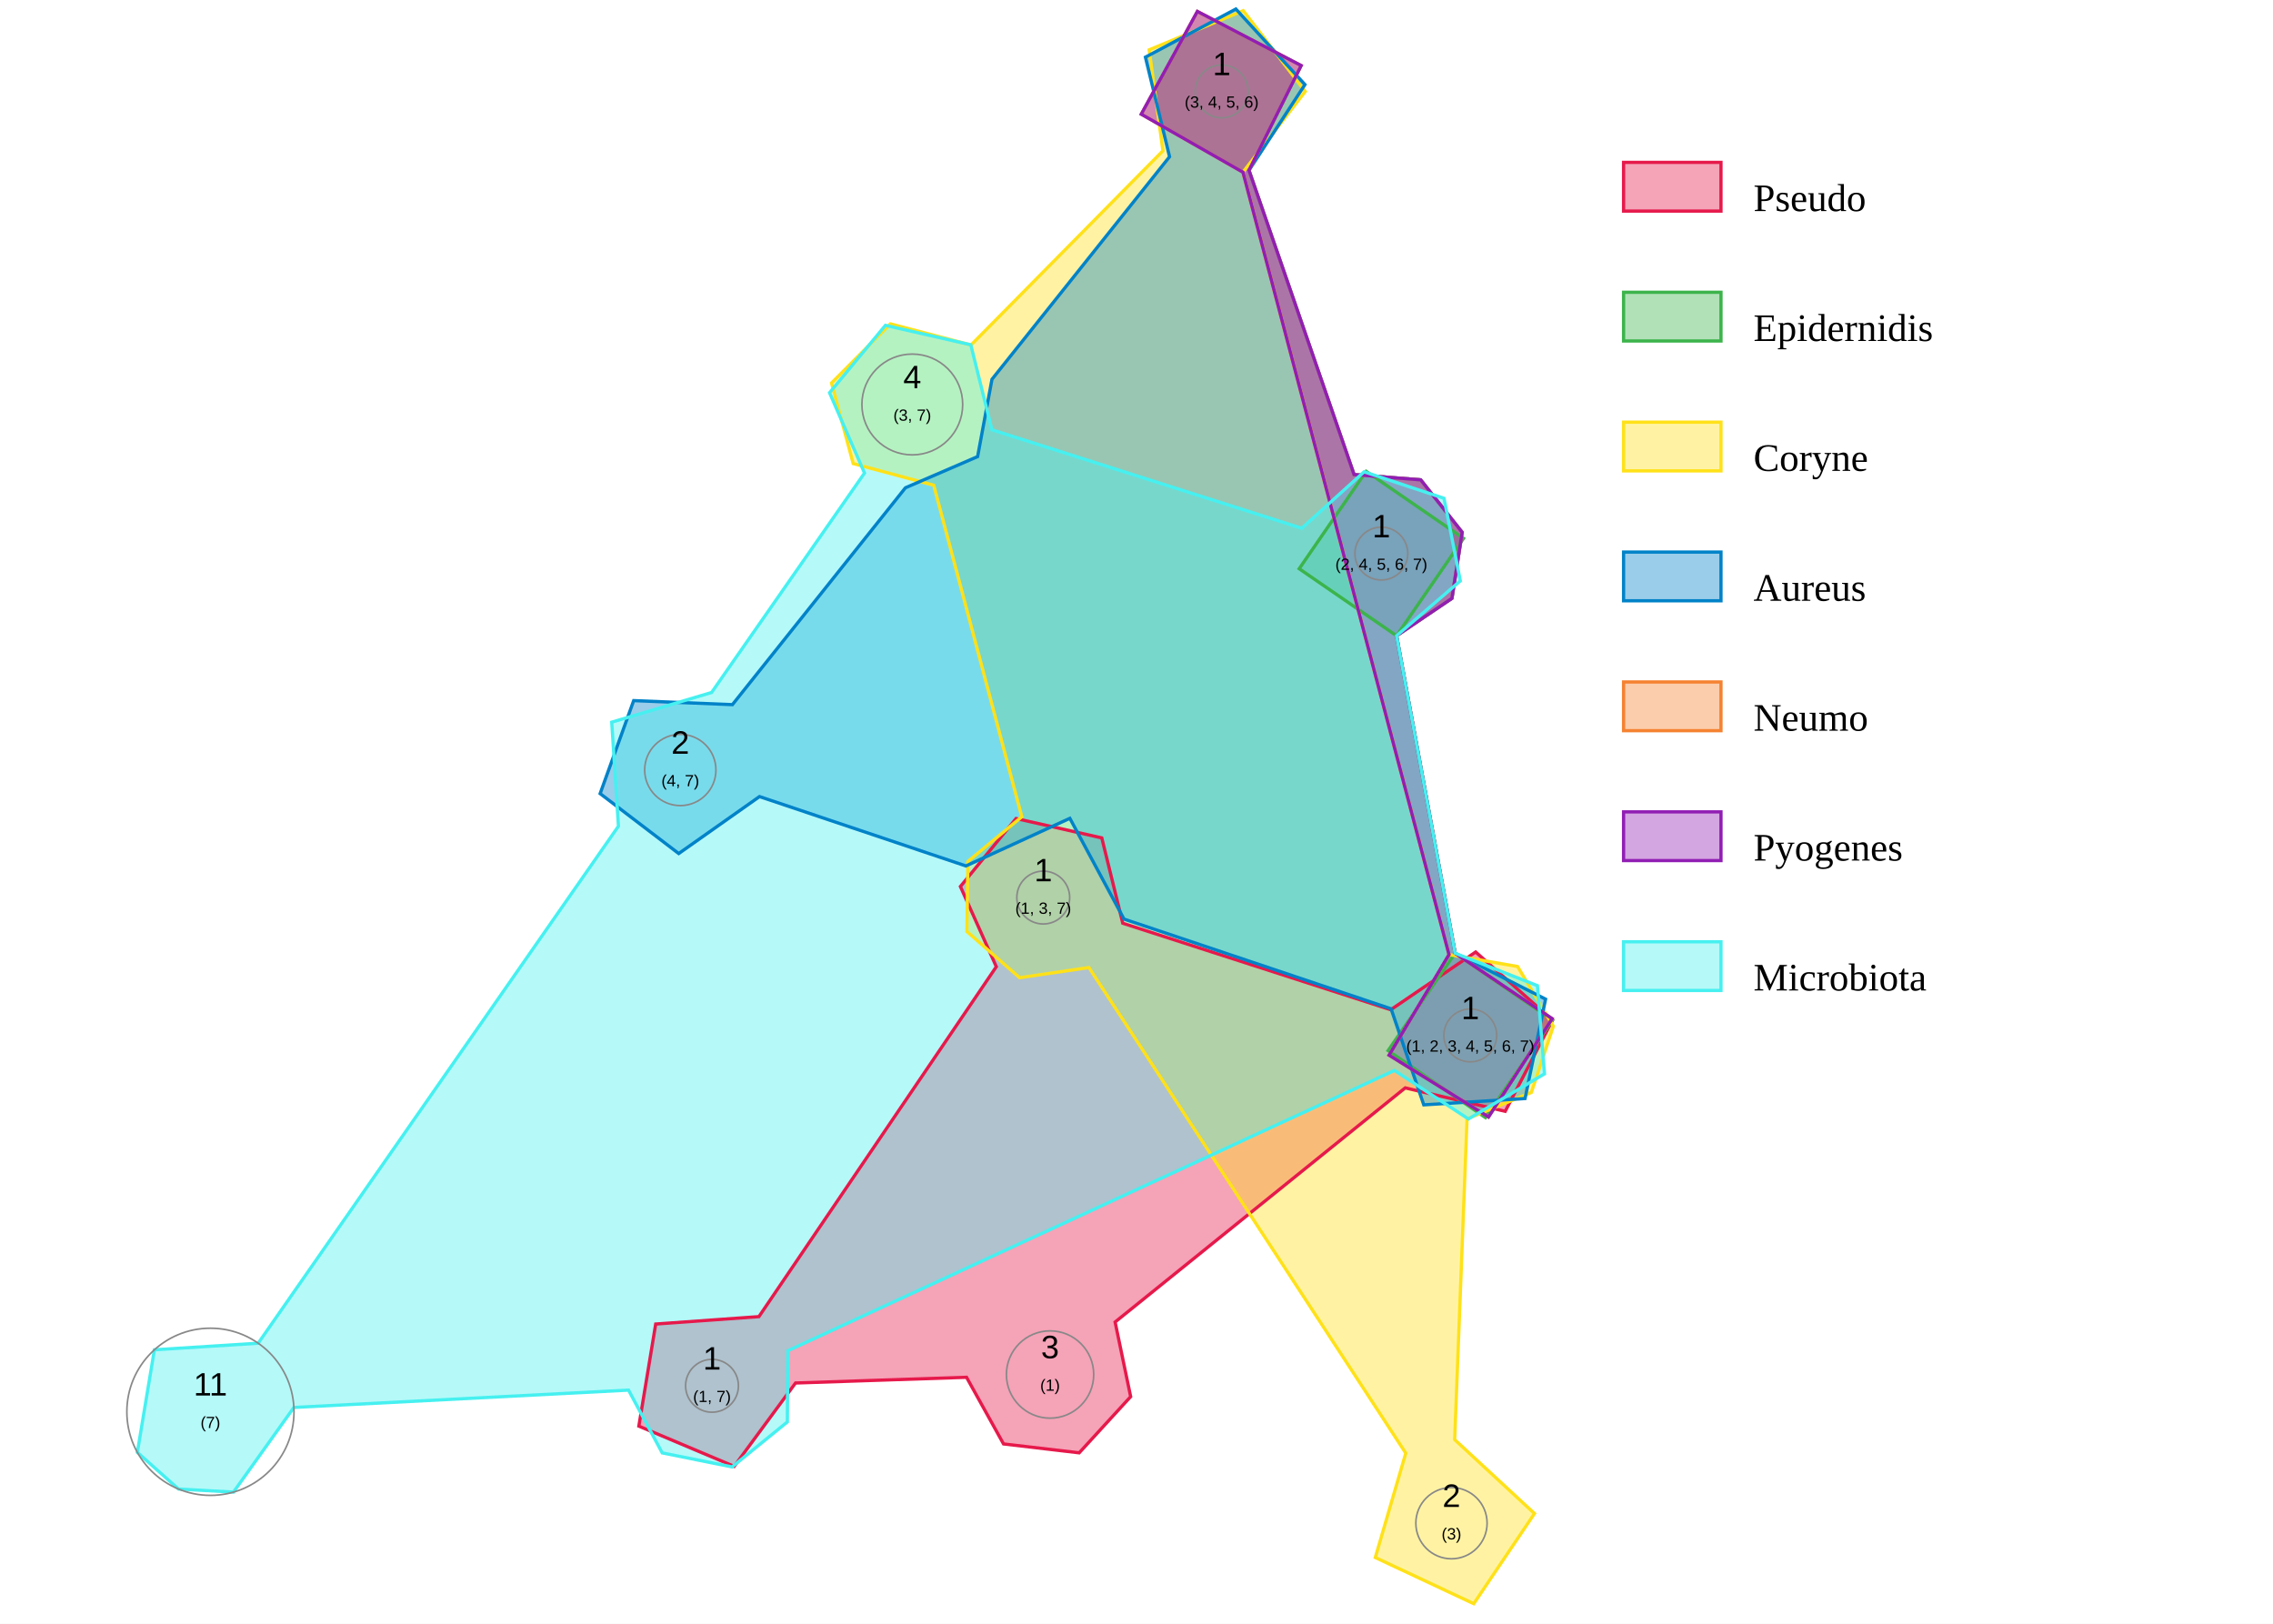
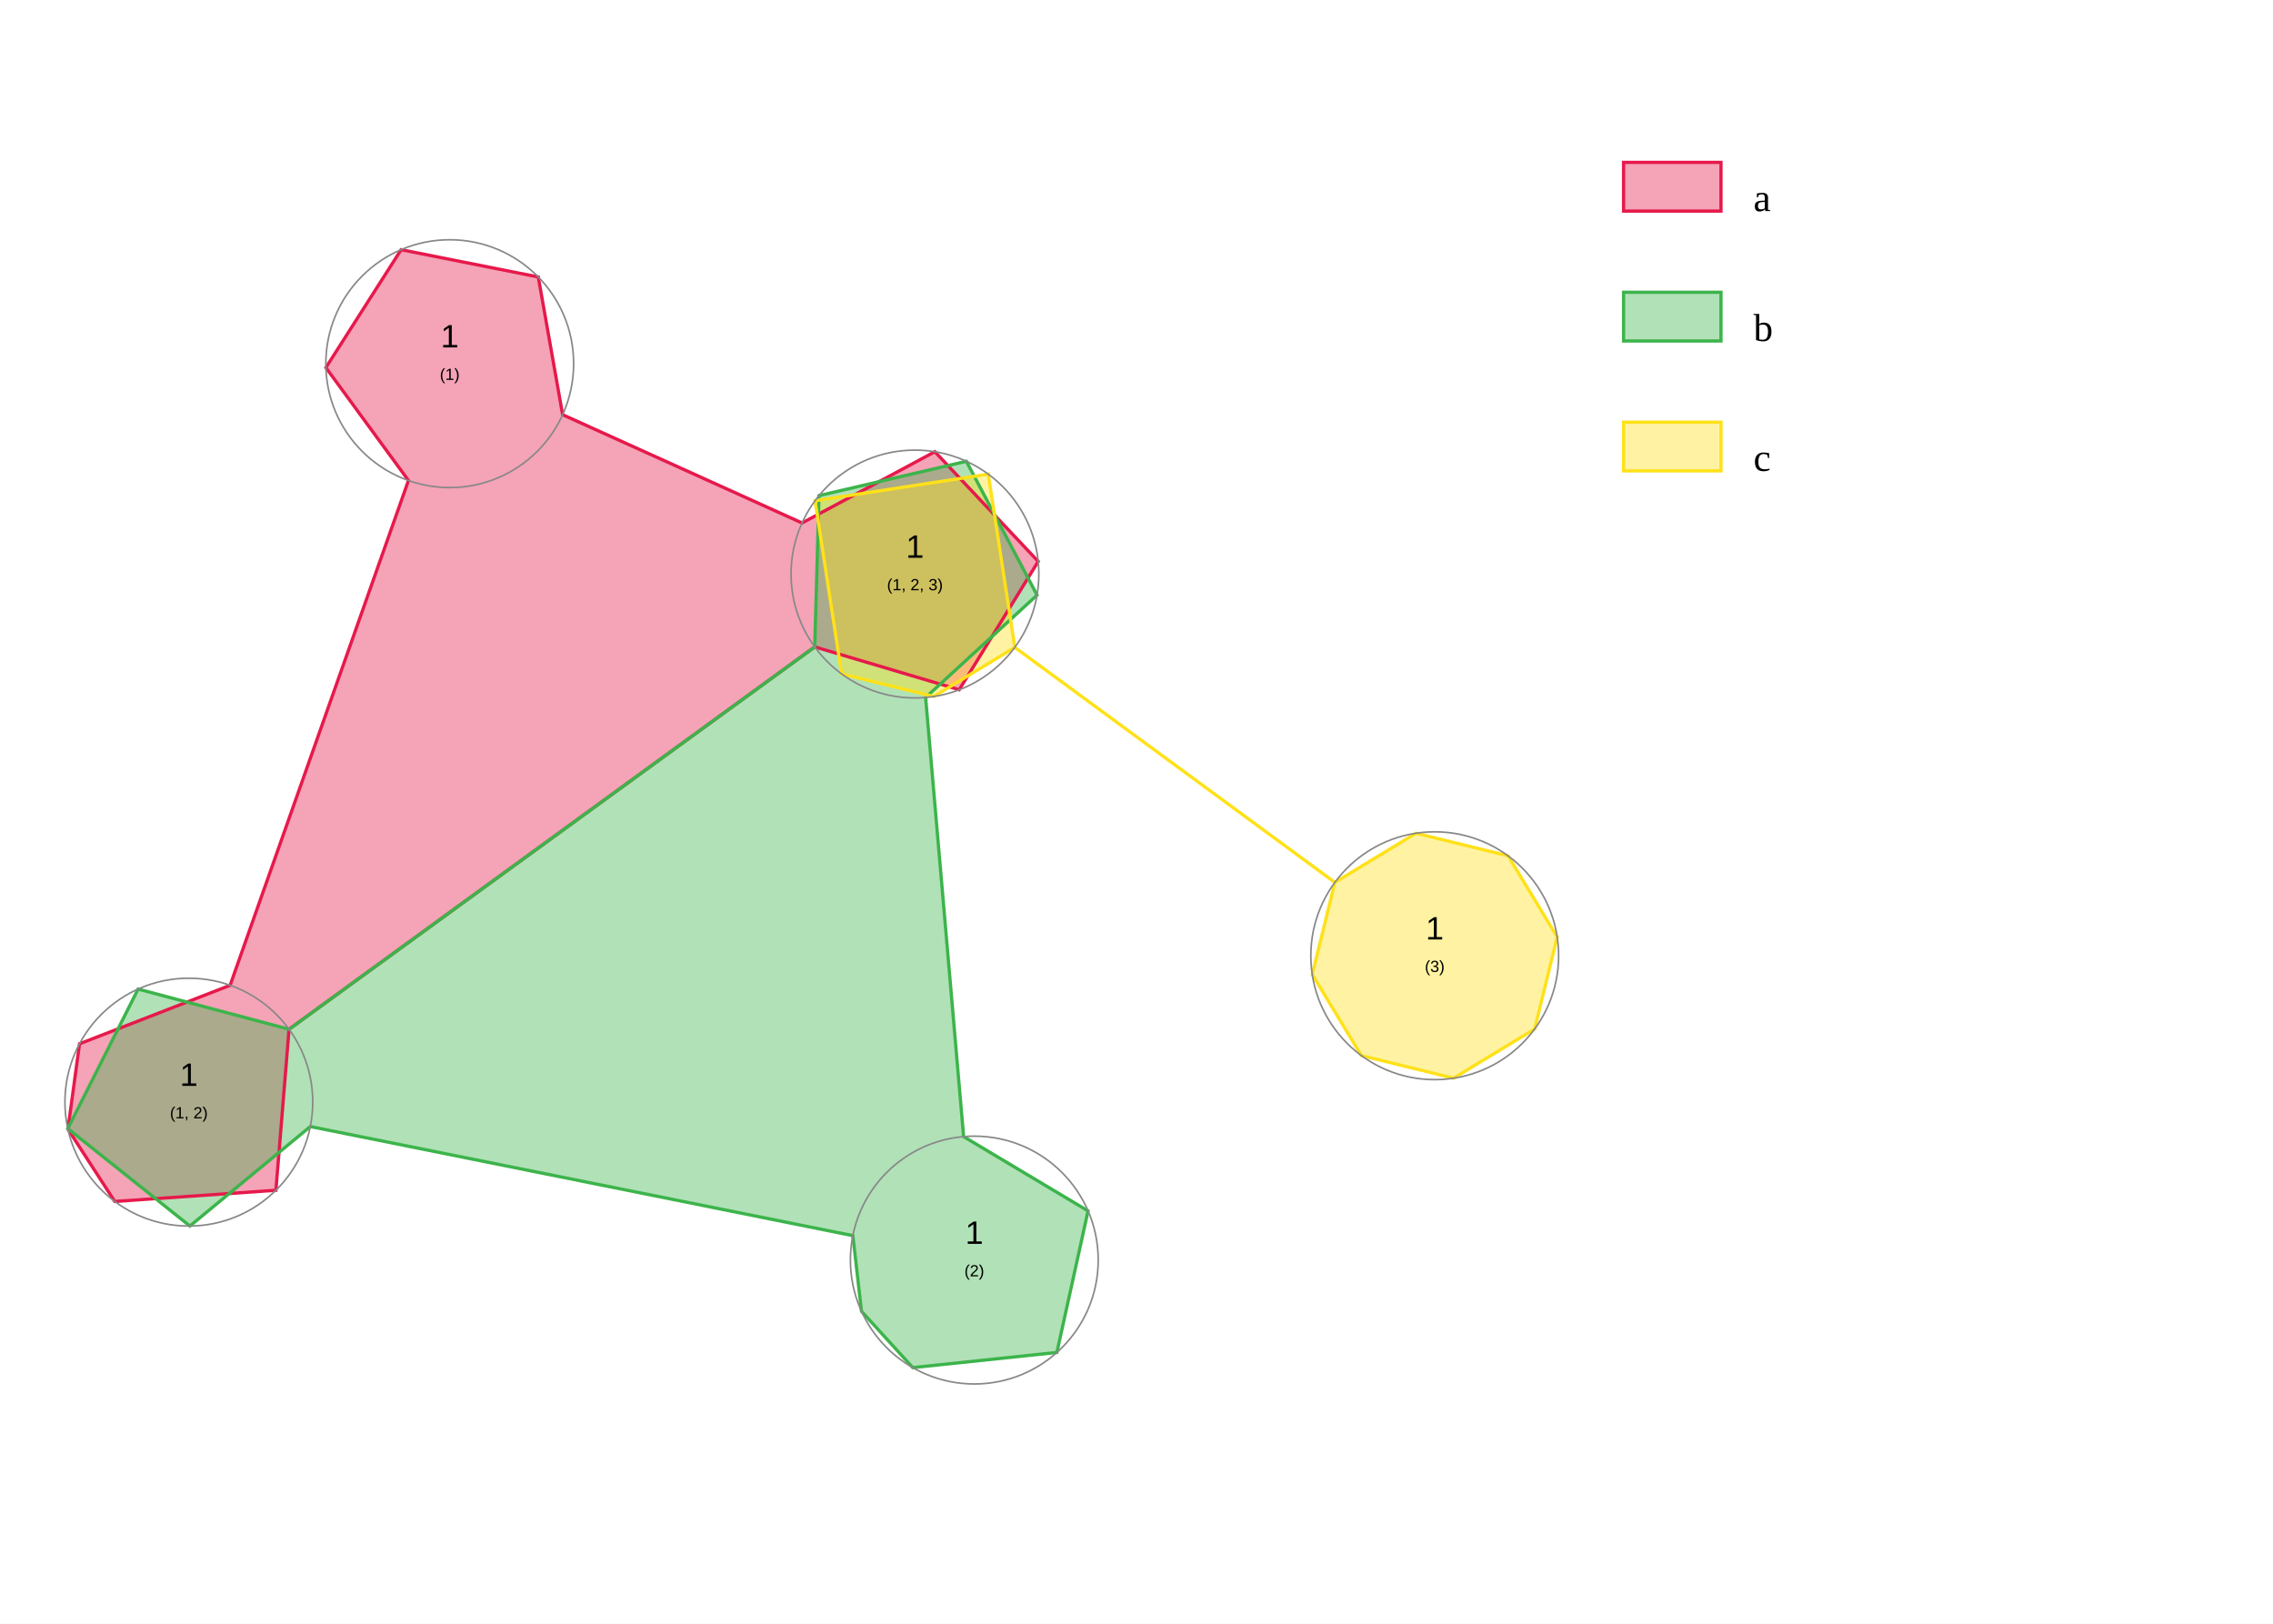
- <svg xmlns="http://www.w3.org/2000/svg" xmlns:xlink="http://www.w3.org/1999/xlink" width="700" height="500">
+ <svg xmlns="http://www.w3.org/2000/svg" xmlns:xlink="http://www.w3.org/1999/xlink" viewBox="0 0 700 500">
  <defs>
    <style type="text/css">
  .borderLine {
	   stroke: none;
	   fill-opacity: 0.4;
  }
  .outLine {
	   stroke-width: 1;
	   fill: none;
  }
  .circle {
	   stroke: #888888;
	   stroke-width: 0.5;
	   fill: none;
    pointer-events: all;
  }
  .spcircle {
	   stroke: #FF2222;
	   stroke-width: 1;
	   fill: none;
    pointer-events: all;
  }
  .tLabel {
	   font-family: Arial;
    pointer-events: none;
	   font-size: 14px;
	   text-anchor: middle;
	   alignment-baseline: central;
  }
  .nLabel {
	   font-family: Arial;
    pointer-events: none;
	   font-size: 10px;
	   text-anchor: middle;
	   alignment-baseline: central;
  }
  .belong {
	   font-family: Arial;
    pointer-events: none;
	   font-size: 5px;
	   text-anchor: middle;
	   alignment-baseline: central;
  }
  .p0{
    stroke: none;
    fill: #e6194b;
  }
  .q0{
    fill: none;
    stroke: #e6194b;
  }
  .p1{
    stroke: none;
    fill: #3cb44b;
  }
  .q1{
    fill: none;
    stroke: #3cb44b;
  }
  .p2{
    stroke: none;
    fill: #ffe119;
  }
  .q2{
    fill: none;
    stroke: #ffe119;
  }
-   .p3{
-     stroke: none;
-     fill: #0082c8;
-   }
-   .q3{
-     fill: none;
-     stroke: #0082c8;
-   }
-   .p4{
-     stroke: none;
-     fill: #f58231;
-   }
-   .q4{
-     fill: none;
-     stroke: #f58231;
-   }
-   .p5{
-     stroke: none;
-     fill: #911eb4;
-   }
-   .q5{
-     fill: none;
-     stroke: #911eb4;
-   }
-   .p6{
-     stroke: none;
-     fill: #46f0f0;
-   }
-   .q6{
-     fill: none;
-     stroke: #46f0f0;
-   }

</style>
    <symbol id="bl0">
-       <path d="M 233.72 405.43 L 201.93 407.71 L 196.74 439.15 L 226.10 451.54 L 244.99 425.87 L 297.66 424.11 L 309.05 444.63 L 332.35 447.37 L 348.20 430.07 L 343.41 407.09 L 432.76 334.99 L 463.55 342.21 L 478.10 314.14 L 454.45 293.15 L 428.30 310.93 L 345.77 284.29 L 339.31 258.02 L 312.91 252.05 L 295.77 272.99 L 306.83 297.68 Z" />
+       <path d="M 70.87 303.40 L 24.49 321.42 L 24.49 321.42 L 20.92 347.70 L 35.34 369.97 L 35.34 369.97 L 84.97 366.52 L 89.02 316.94 L 250.91 199.20 L 295.40 212.40 L 319.73 172.88 L 287.90 139.10 L 247.00 161.04 L 173.27 127.70 L 165.77 85.29 L 123.53 76.89 L 100.36 113.20 L 125.79 147.96 Z" />
    </symbol>
    <symbol id="bl1">
-       <path d="M 430.08 195.77 L 450.71 165.79 L 420.73 145.15 L 400.10 175.13 L 430.08 195.77 L 448.12 293.53 L 427.49 323.51 L 457.46 344.14 L 478.10 314.16 L 448.12 293.53 Z" />
+       <path d="M 89.02 316.94 L 42.53 304.57 L 20.88 347.53 L 58.48 377.53 L 95.56 346.90 L 262.65 380.49 L 262.65 380.49 L 265.31 403.79 L 281.10 421.13 L 281.10 421.13 L 325.48 416.46 L 335.08 372.88 L 296.76 350.00 L 285.06 214.78 L 319.37 183.25 L 297.60 142.05 L 252.22 152.62 L 250.91 199.20 Z" />
    </symbol>
    <symbol id="bl2">
-       <path d="M 299.04 106.25 L 274.19 99.72 L 256.08 117.94 L 262.75 142.75 L 287.56 149.42 L 314.68 251.51 L 298.07 265.28 L 297.77 286.85 L 314.00 301.07 L 335.35 297.94 L 432.93 447.48 L 423.54 479.61 L 453.86 493.83 L 472.56 466.06 L 447.99 443.31 L 451.80 344.55 L 471.62 336.38 L 478.37 316.02 L 467.36 297.62 L 446.24 293.95 L 382.79 53.03 L 401.97 28.18 L 382.87 3.28 L 353.90 15.35 L 358.14 46.44 Z" />
-     </symbol>
-     <symbol id="bl3">
-       <path d="M 225.56 216.98 L 195.15 215.74 L 184.82 244.37 L 209.02 262.83 L 233.90 245.29 L 297.46 266.65 L 329.48 251.99 L 346.15 283.01 L 428.40 310.64 L 438.47 340.22 L 469.66 338.27 L 475.98 307.67 L 448.12 293.53 L 430.08 195.77 L 447.14 184.25 L 450.29 163.91 L 437.52 147.76 L 417.00 146.14 L 384.64 52.46 L 401.88 26.05 L 380.60 2.78 L 352.75 17.60 L 360.18 48.26 L 305.49 116.80 L 301.07 140.60 L 278.84 150.20 Z" />
-     </symbol>
-     <symbol id="bl4">
-       <path d="M 384.64 52.46 L 400.71 20.19 L 368.75 3.52 L 351.47 35.16 L 382.79 53.03 L 446.24 293.95 L 427.79 324.92 L 458.41 343.95 L 478.01 313.69 L 448.12 293.53 L 430.08 195.77 L 447.14 184.25 L 450.29 163.91 L 437.52 147.76 L 417.00 146.14 Z" />
-     </symbol>
-     <symbol id="bl5">
-       <path d="M 384.64 52.46 L 400.71 20.19 L 368.75 3.52 L 351.47 35.16 L 382.79 53.03 L 446.24 293.95 L 427.79 324.92 L 458.41 343.95 L 478.01 313.69 L 448.12 293.53 L 430.08 195.77 L 447.14 184.25 L 450.29 163.91 L 437.52 147.76 L 417.00 146.14 Z" />
-     </symbol>
-     <symbol id="bl6">
-       <path d="M 79.52 413.62 L 47.55 415.64 L 42.30 447.23 L 42.30 447.23 L 54.97 458.52 L 71.90 459.47 L 71.90 459.47 L 90.50 433.40 L 193.57 428.06 L 203.94 447.39 L 225.45 451.71 L 242.47 437.87 L 242.64 415.93 L 429.43 329.63 L 452.22 344.56 L 475.65 330.67 L 473.47 303.51 L 448.12 293.53 L 430.08 195.77 L 449.73 178.87 L 444.70 153.44 L 420.10 145.28 L 400.88 162.67 L 305.48 132.35 L 298.97 106.18 L 272.68 100.18 L 255.47 120.94 L 266.24 145.67 L 219.15 213.24 L 188.39 222.38 L 190.46 254.41 Z" />
+       <path d="M 312.53 199.35 L 304.35 146.01 L 251.01 154.18 L 259.19 207.52 L 259.19 207.52 L 287.55 214.48 L 312.53 199.35 L 312.53 199.35 L 411.09 271.72 L 411.09 271.72 L 404.13 300.08 L 419.26 325.05 L 419.26 325.05 L 419.26 325.05 L 447.62 332.01 L 472.60 316.88 L 472.60 316.88 L 472.60 316.88 L 479.56 288.52 L 464.43 263.54 L 464.43 263.54 L 464.43 263.54 L 436.06 256.58 L 411.09 271.72 L 411.09 271.72 Z" />
    </symbol>
  </defs>
  <rect width="700" height="500" style="fill:#fff;stroke-width:0" />
  <use class="p0 borderLine" xlink:href="#bl0" />
  <use class="p1 borderLine" xlink:href="#bl1" />
  <use class="p2 borderLine" xlink:href="#bl2" />
-   <use class="p3 borderLine" xlink:href="#bl3" />
-   <use class="p4 borderLine" xlink:href="#bl4" />
-   <use class="p5 borderLine" xlink:href="#bl5" />
-   <use class="p6 borderLine" xlink:href="#bl6" />
  <use class="q0 outLine" xlink:href="#bl0" />
  <use class="q1 outLine" xlink:href="#bl1" />
  <use class="q2 outLine" xlink:href="#bl2" />
-   <use class="q3 outLine" xlink:href="#bl3" />
-   <use class="q4 outLine" xlink:href="#bl4" />
-   <use class="q5 outLine" xlink:href="#bl5" />
-   <use class="q6 outLine" xlink:href="#bl6" />
-   <circle class="circle" cx="323.38" cy="423.254" r="13.44" />
-   <text class="tLabel" x="323.38" y="403.25" />
-   <text class="nLabel" x="323.38" y="418.25">3</text>
-   <text class="belong" x="323.38" y="428.25">(1)</text>
-   <circle class="circle" cx="452.793" cy="318.835" r="8.139" />
-   <text class="tLabel" x="452.79" y="298.83" />
-   <text class="nLabel" x="452.79" y="313.83">1</text>
-   <text class="belong" x="452.79" y="323.83">(1, 2, 3, 4, 5, 6, 7)</text>
-   <circle class="circle" cx="425.405" cy="170.462" r="8.139" />
-   <text class="tLabel" x="425.40" y="150.46" />
-   <text class="nLabel" x="425.40" y="165.46">1</text>
-   <text class="belong" x="425.40" y="175.46">(2, 4, 5, 6, 7)</text>
-   <circle class="circle" cx="446.999" cy="469.027" r="10.973" />
-   <text class="tLabel" x="447.00" y="449.03" />
-   <text class="nLabel" x="447.00" y="464.03">2</text>
-   <text class="belong" x="447.00" y="474.03">(3)</text>
-   <circle class="circle" cx="376.232" cy="28.14" r="8.139" />
-   <text class="tLabel" x="376.23" y="8.14" />
-   <text class="nLabel" x="376.23" y="23.14">1</text>
-   <text class="belong" x="376.23" y="33.14">(3, 4, 5, 6)</text>
-   <circle class="circle" cx="280.951" cy="124.551" r="15.519" />
-   <text class="tLabel" x="280.95" y="104.55" />
-   <text class="nLabel" x="280.95" y="119.55">4</text>
-   <text class="belong" x="280.95" y="129.55">(3, 7)</text>
-   <circle class="circle" cx="321.283" cy="276.385" r="8.139" />
-   <text class="tLabel" x="321.28" y="256.38" />
-   <text class="nLabel" x="321.28" y="271.38">1</text>
-   <text class="belong" x="321.28" y="281.38">(1, 3, 7)</text>
-   <circle class="circle" cx="209.507" cy="237.097" r="10.973" />
-   <text class="tLabel" x="209.51" y="217.10" />
-   <text class="nLabel" x="209.51" y="232.10">2</text>
-   <text class="belong" x="209.51" y="242.10">(4, 7)</text>
-   <circle class="circle" cx="64.802" cy="434.734" r="25.735" />
-   <text class="tLabel" x="64.80" y="414.73" />
-   <text class="nLabel" x="64.80" y="429.73">11</text>
-   <text class="belong" x="64.80" y="439.73">(7)</text>
-   <circle class="circle" cx="219.274" cy="426.727" r="8.139" />
-   <text class="tLabel" x="219.27" y="406.73" />
-   <text class="nLabel" x="219.27" y="421.73">1</text>
-   <text class="belong" x="219.27" y="431.73">(1, 7)</text>
+   <circle class="circle" cx="138.5" cy="111.984" r="38.156" />
+   <text class="tLabel" x="138.50" y="91.98" />
+   <text class="nLabel" x="138.50" y="106.98">1</text>
+   <text class="belong" x="138.50" y="116.98">(1)</text>
+   <circle class="circle" cx="58.156" cy="339.38" r="38.156" />
+   <text class="tLabel" x="58.16" y="319.38" />
+   <text class="nLabel" x="58.16" y="334.38">1</text>
+   <text class="belong" x="58.16" y="344.38">(1, 2)</text>
+   <circle class="circle" cx="281.769" cy="176.763" r="38.156" />
+   <text class="tLabel" x="281.77" y="156.76" />
+   <text class="nLabel" x="281.77" y="171.76">1</text>
+   <text class="belong" x="281.77" y="181.76">(1, 2, 3)</text>
+   <circle class="circle" cx="300.054" cy="388.015" r="38.156" />
+   <text class="tLabel" x="300.05" y="368.02" />
+   <text class="nLabel" x="300.05" y="383.02">1</text>
+   <text class="belong" x="300.05" y="393.02">(2)</text>
+   <circle class="circle" cx="441.844" cy="294.299" r="38.156" />
+   <text class="tLabel" x="441.84" y="274.30" />
+   <text class="nLabel" x="441.84" y="289.30">1</text>
+   <text class="belong" x="441.84" y="299.30">(3)</text>
  <rect class="p0 borderLine" x="500.00" y="50.00" width="30.00" height="15.00" />
  <rect class="q0" x="500.00" y="50.00" width="30.00" height="15.00" />
-   <text class="legend" x="540.00" y="65.00">Pseudo</text>
+   <text class="legend" x="540.00" y="65.00">a</text>
  <rect class="p1 borderLine" x="500.00" y="90.00" width="30.00" height="15.00" />
  <rect class="q1" x="500.00" y="90.00" width="30.00" height="15.00" />
-   <text class="legend" x="540.00" y="105.00">Epidernidis</text>
+   <text class="legend" x="540.00" y="105.00">b</text>
  <rect class="p2 borderLine" x="500.00" y="130.00" width="30.00" height="15.00" />
  <rect class="q2" x="500.00" y="130.00" width="30.00" height="15.00" />
-   <text class="legend" x="540.00" y="145.00">Coryne</text>
-   <rect class="p3 borderLine" x="500.00" y="170.00" width="30.00" height="15.00" />
-   <rect class="q3" x="500.00" y="170.00" width="30.00" height="15.00" />
-   <text class="legend" x="540.00" y="185.00">Aureus</text>
-   <rect class="p4 borderLine" x="500.00" y="210.00" width="30.00" height="15.00" />
-   <rect class="q4" x="500.00" y="210.00" width="30.00" height="15.00" />
-   <text class="legend" x="540.00" y="225.00">Neumo</text>
-   <rect class="p5 borderLine" x="500.00" y="250.00" width="30.00" height="15.00" />
-   <rect class="q5" x="500.00" y="250.00" width="30.00" height="15.00" />
-   <text class="legend" x="540.00" y="265.00">Pyogenes</text>
-   <rect class="p6 borderLine" x="500.00" y="290.00" width="30.00" height="15.00" />
-   <rect class="q6" x="500.00" y="290.00" width="30.00" height="15.00" />
-   <text class="legend" x="540.00" y="305.00">Microbiota</text>
+   <text class="legend" x="540.00" y="145.00">c</text>
</svg>
